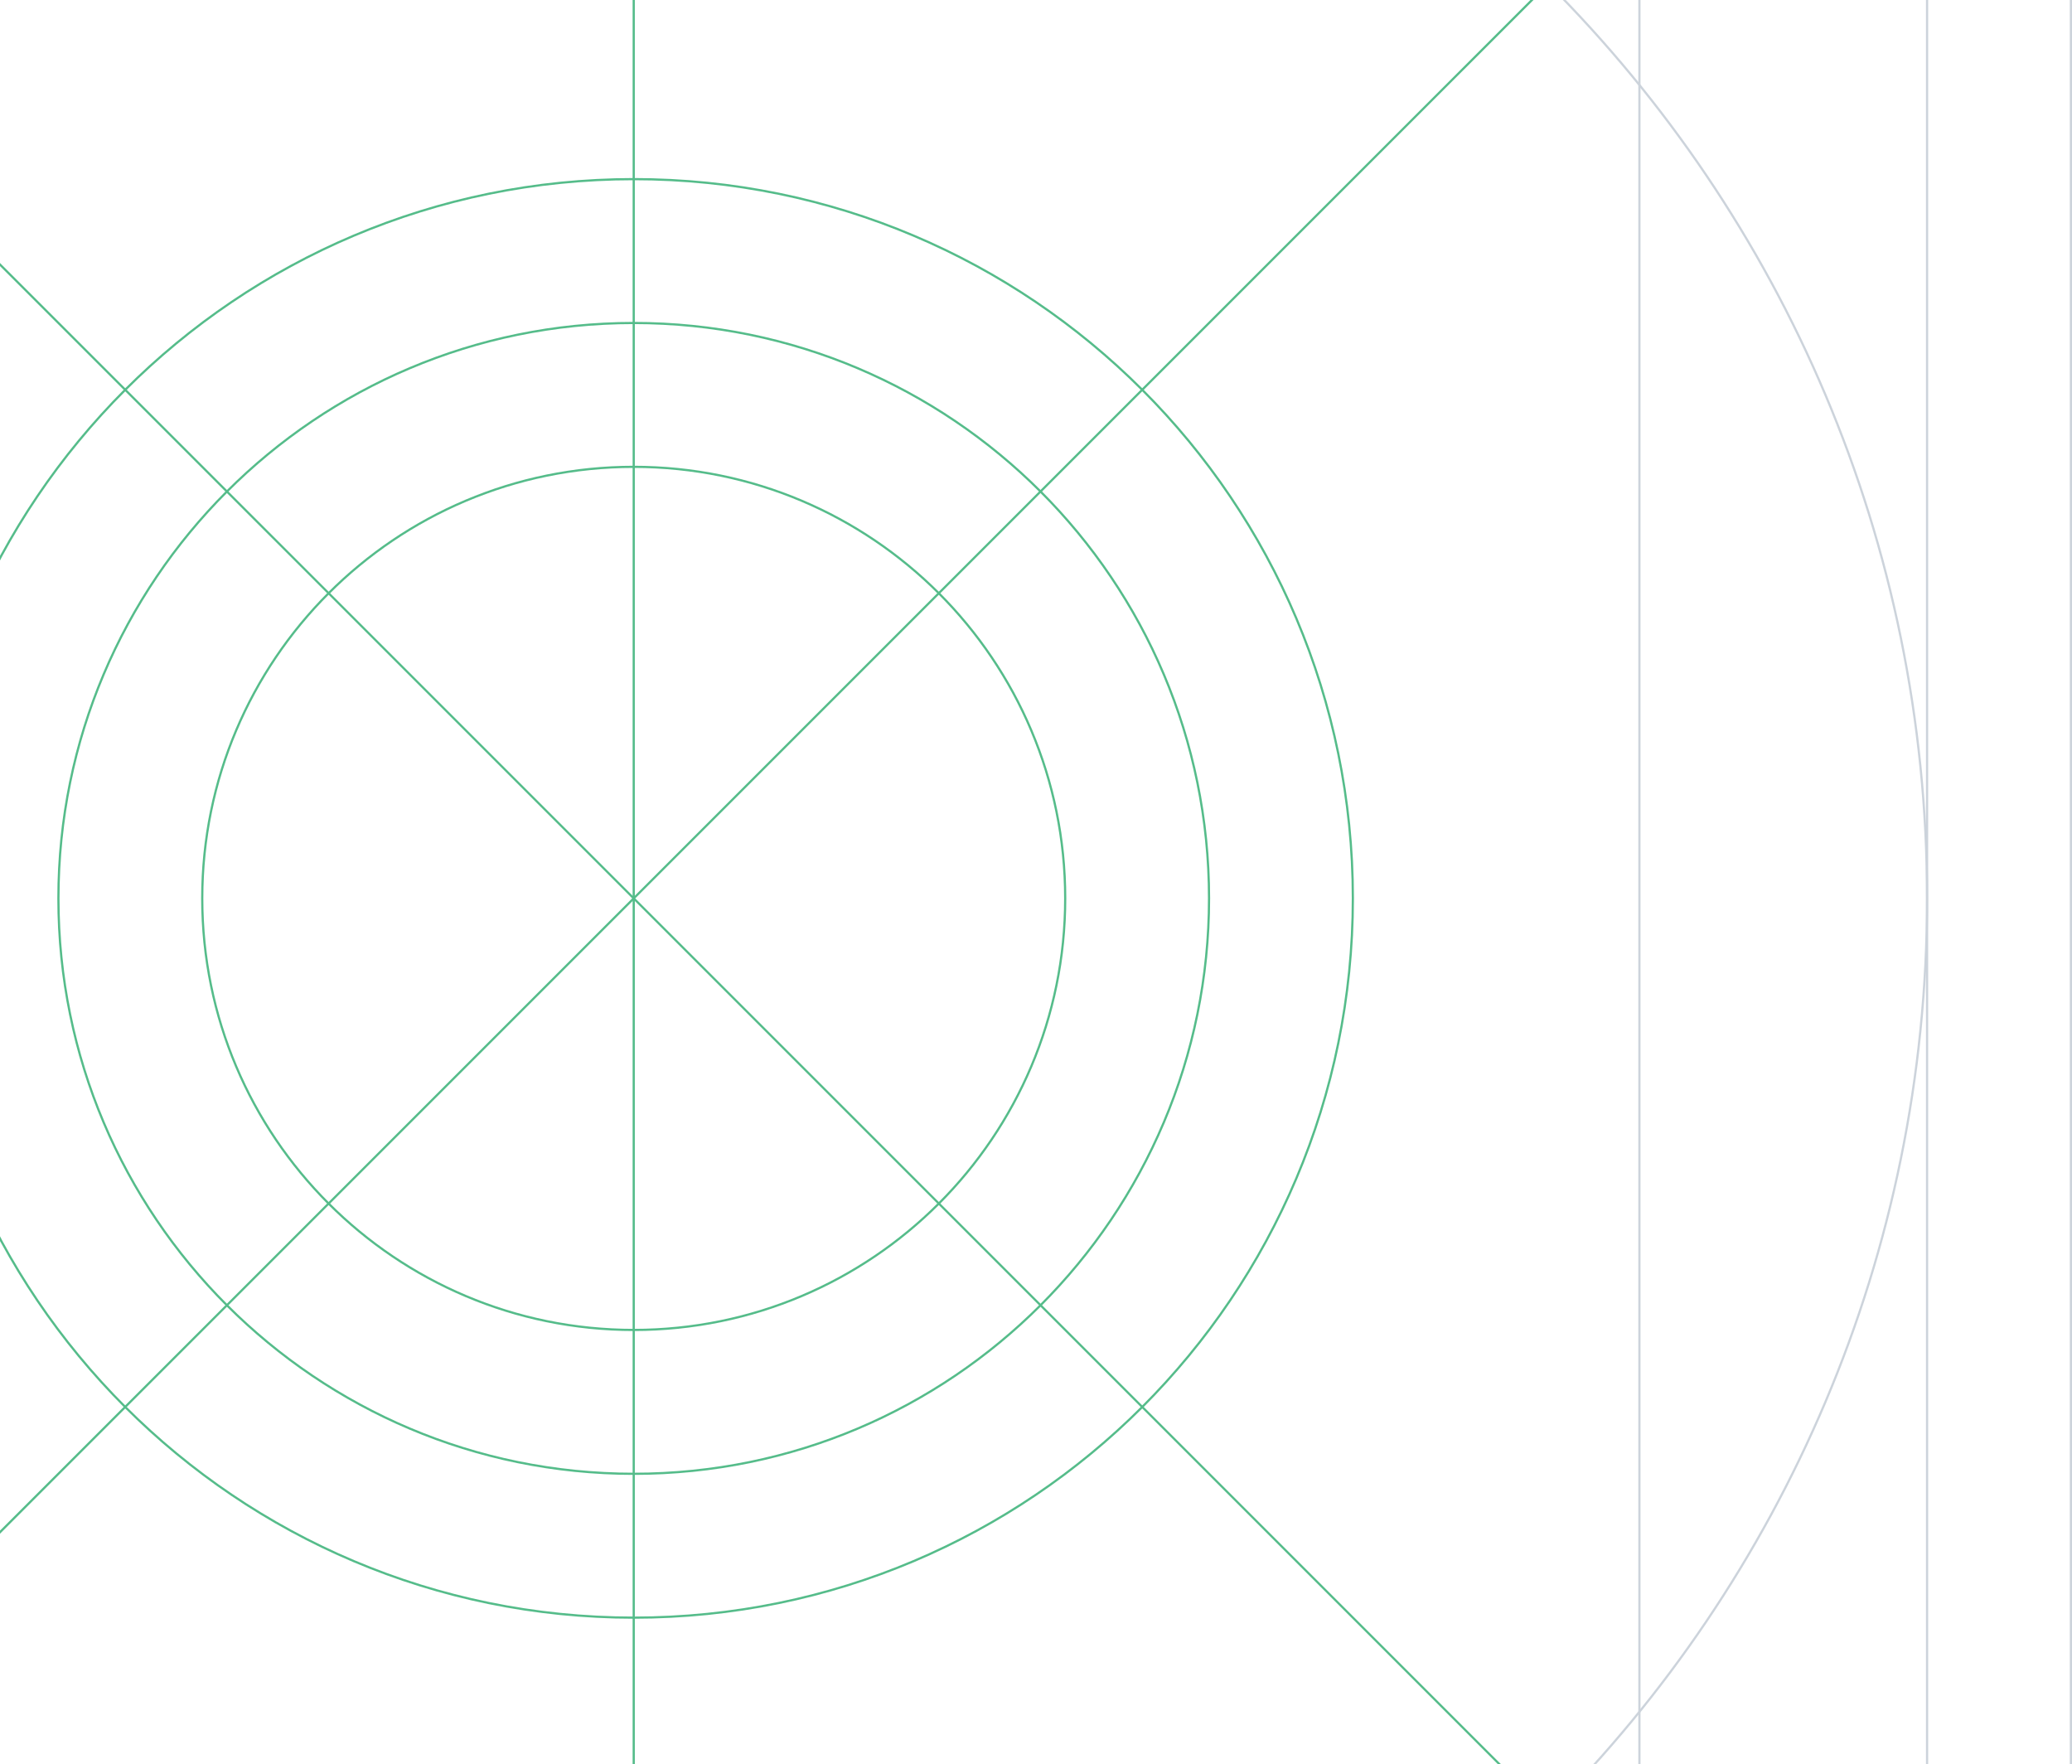
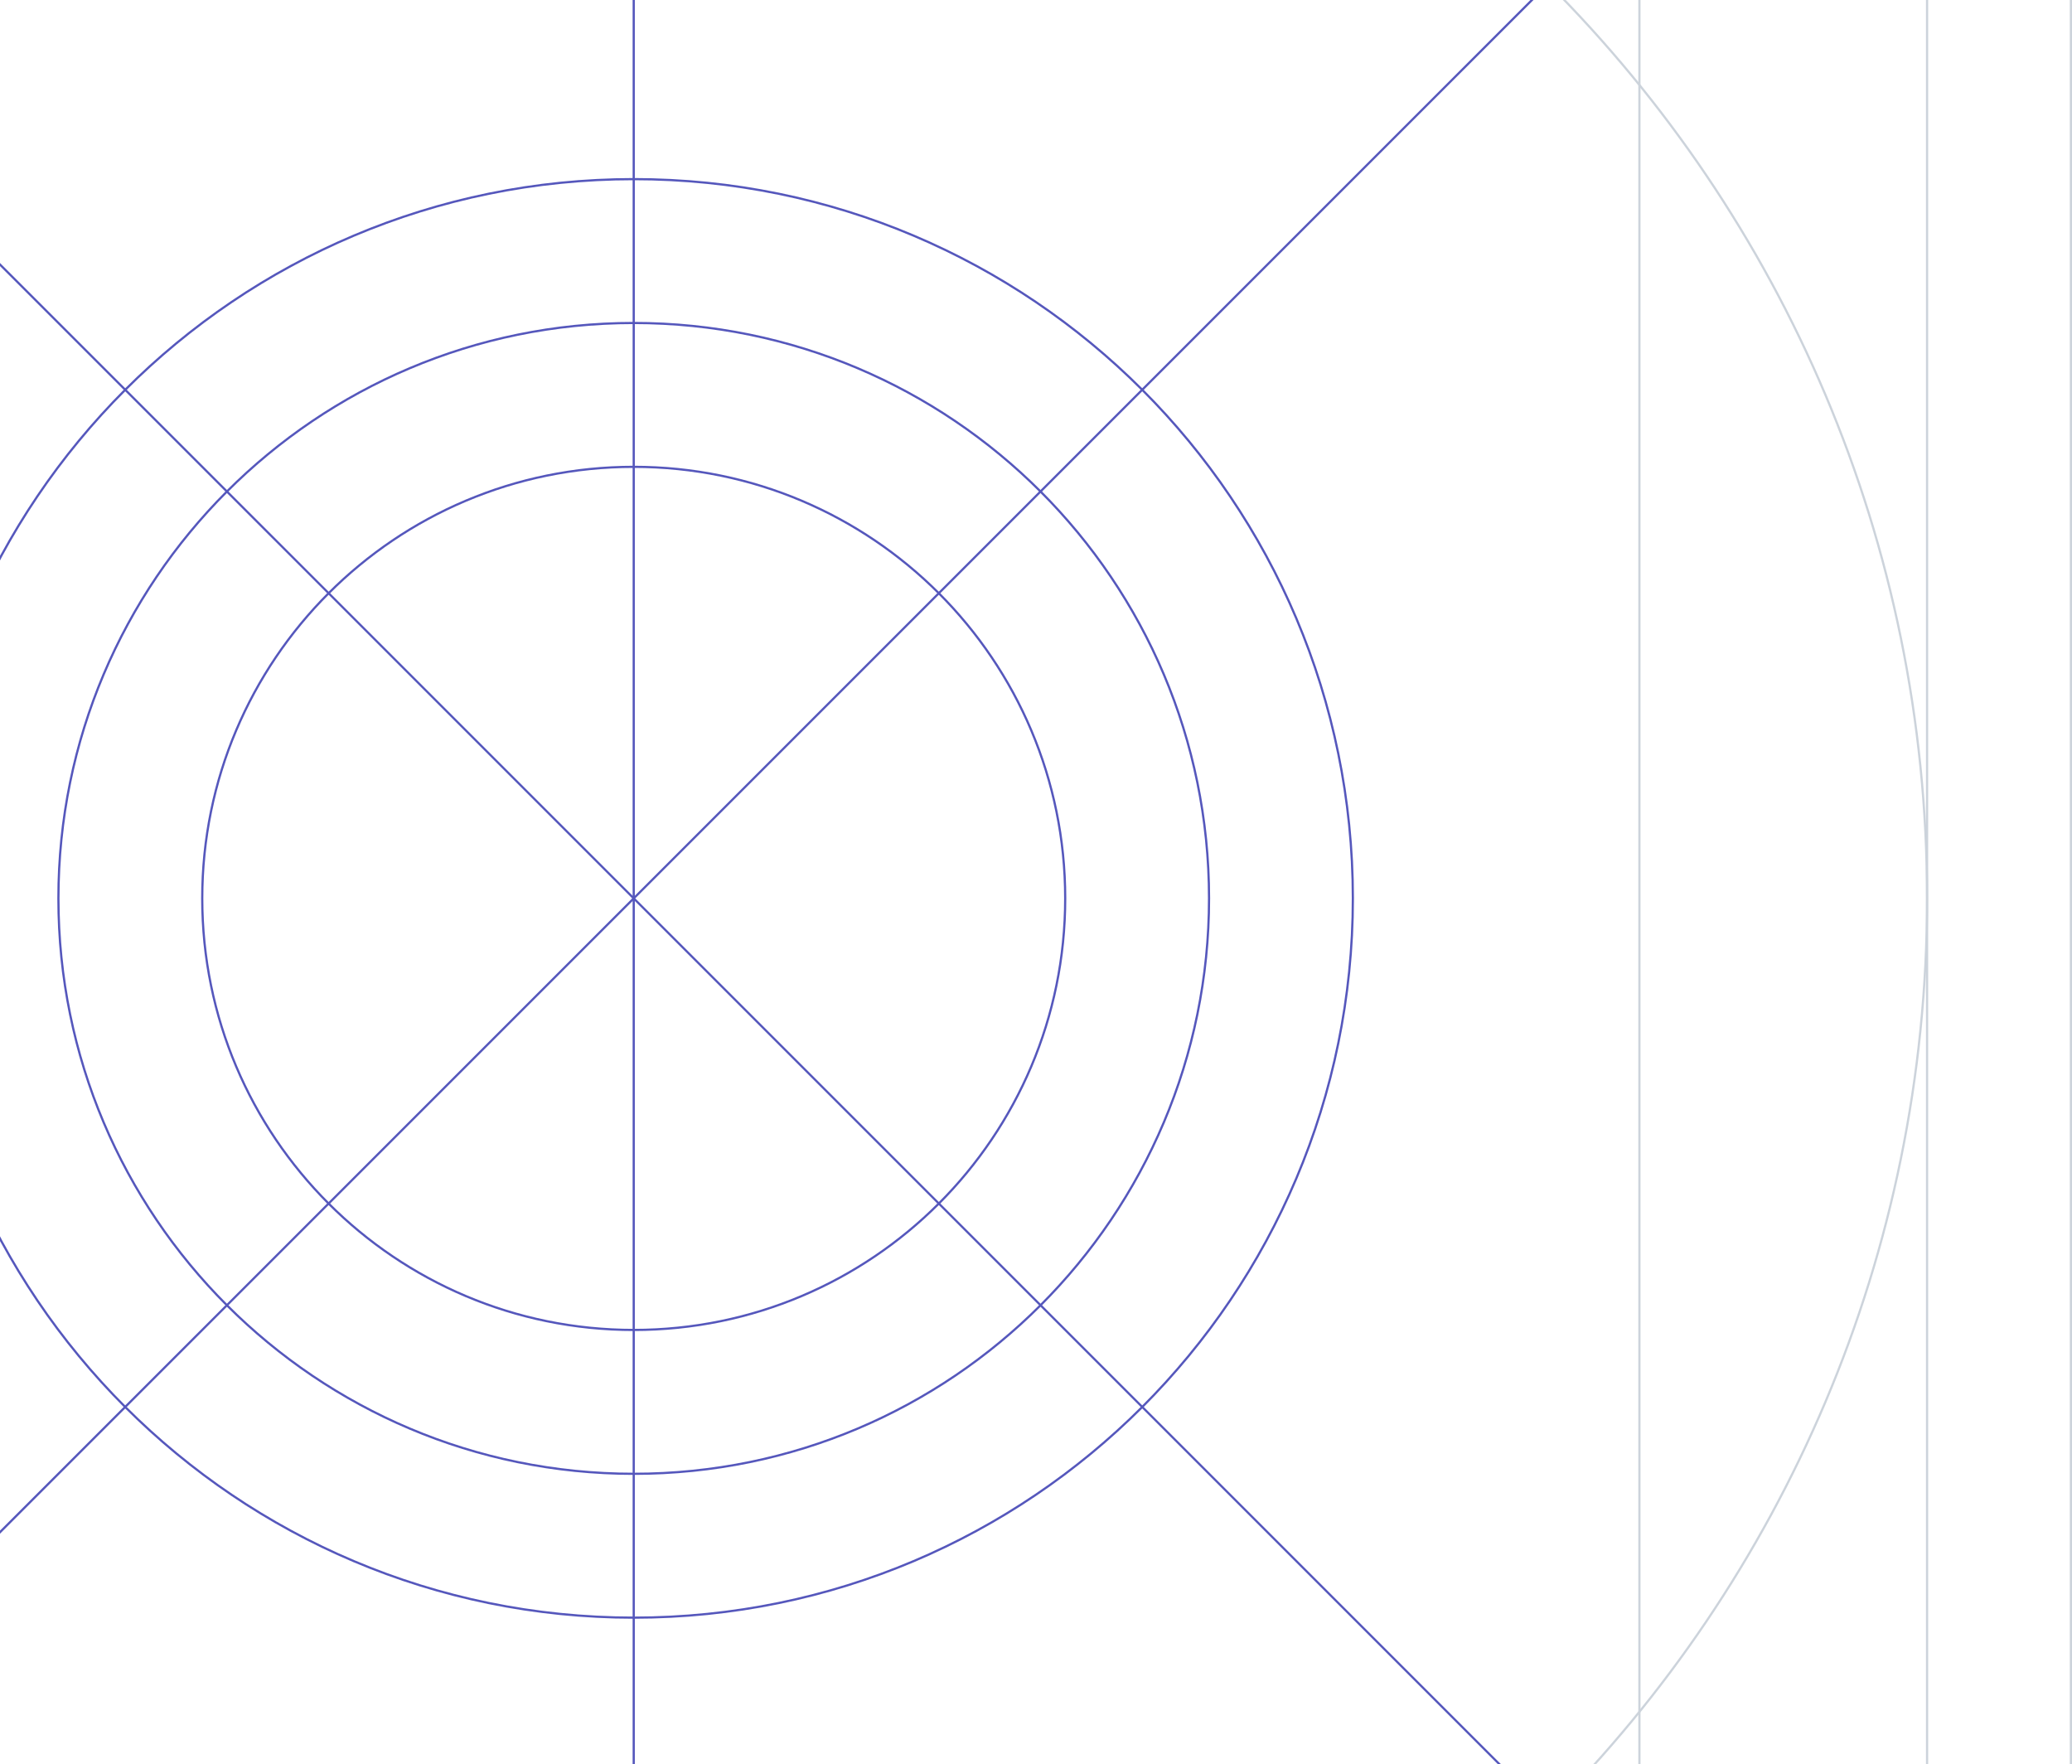
<svg xmlns="http://www.w3.org/2000/svg" width="188" height="160" viewBox="0 0 188 160">
  <g fill="none" fill-rule="evenodd" stroke-width=".2" transform="translate(-73 -49)">
    <rect width="182.5" height="260.8" x="39.25" y=".1" stroke="#CCD3DB" rx="2" />
    <rect width="260.8" height="182.5" x=".1" y="39.25" stroke="#CCD3DB" rx="2" />
    <circle cx="130.5" cy="130.5" r="117.35" stroke="#CCD3DB" />
    <rect width="234.7" height="234.7" x="13.15" y="13.15" stroke="#CCD3DB" rx="2" />
-     <path stroke="#55BC8A" stroke-linecap="round" d="M261 0L0 260.994M0 0l261 260.994" />
-     <circle cx="130.5" cy="130.5" r="65.25" stroke="#55BC8A" stroke-linecap="round" />
-     <circle cx="130.5" cy="130.5" r="52.2" stroke="#55BC8A" stroke-linecap="round" />
-     <circle cx="130.5" cy="130.5" r="39.15" stroke="#55BC8A" stroke-linecap="round" />
-     <path stroke="#55BC8A" stroke-linecap="round" d="M130.5 0v261" />
+     <path stroke="#5557bc" stroke-linecap="round" d="M261 0L0 260.994M0 0l261 260.994" />
+     <circle cx="130.5" cy="130.5" r="65.25" stroke="#5557bc" stroke-linecap="round" />
+     <circle cx="130.5" cy="130.5" r="52.2" stroke="#5557bc" stroke-linecap="round" />
+     <circle cx="130.5" cy="130.5" r="39.15" stroke="#5557bc" stroke-linecap="round" />
+     <path stroke="#5557bc" stroke-linecap="round" d="M130.5 0v261" />
  </g>
</svg>
